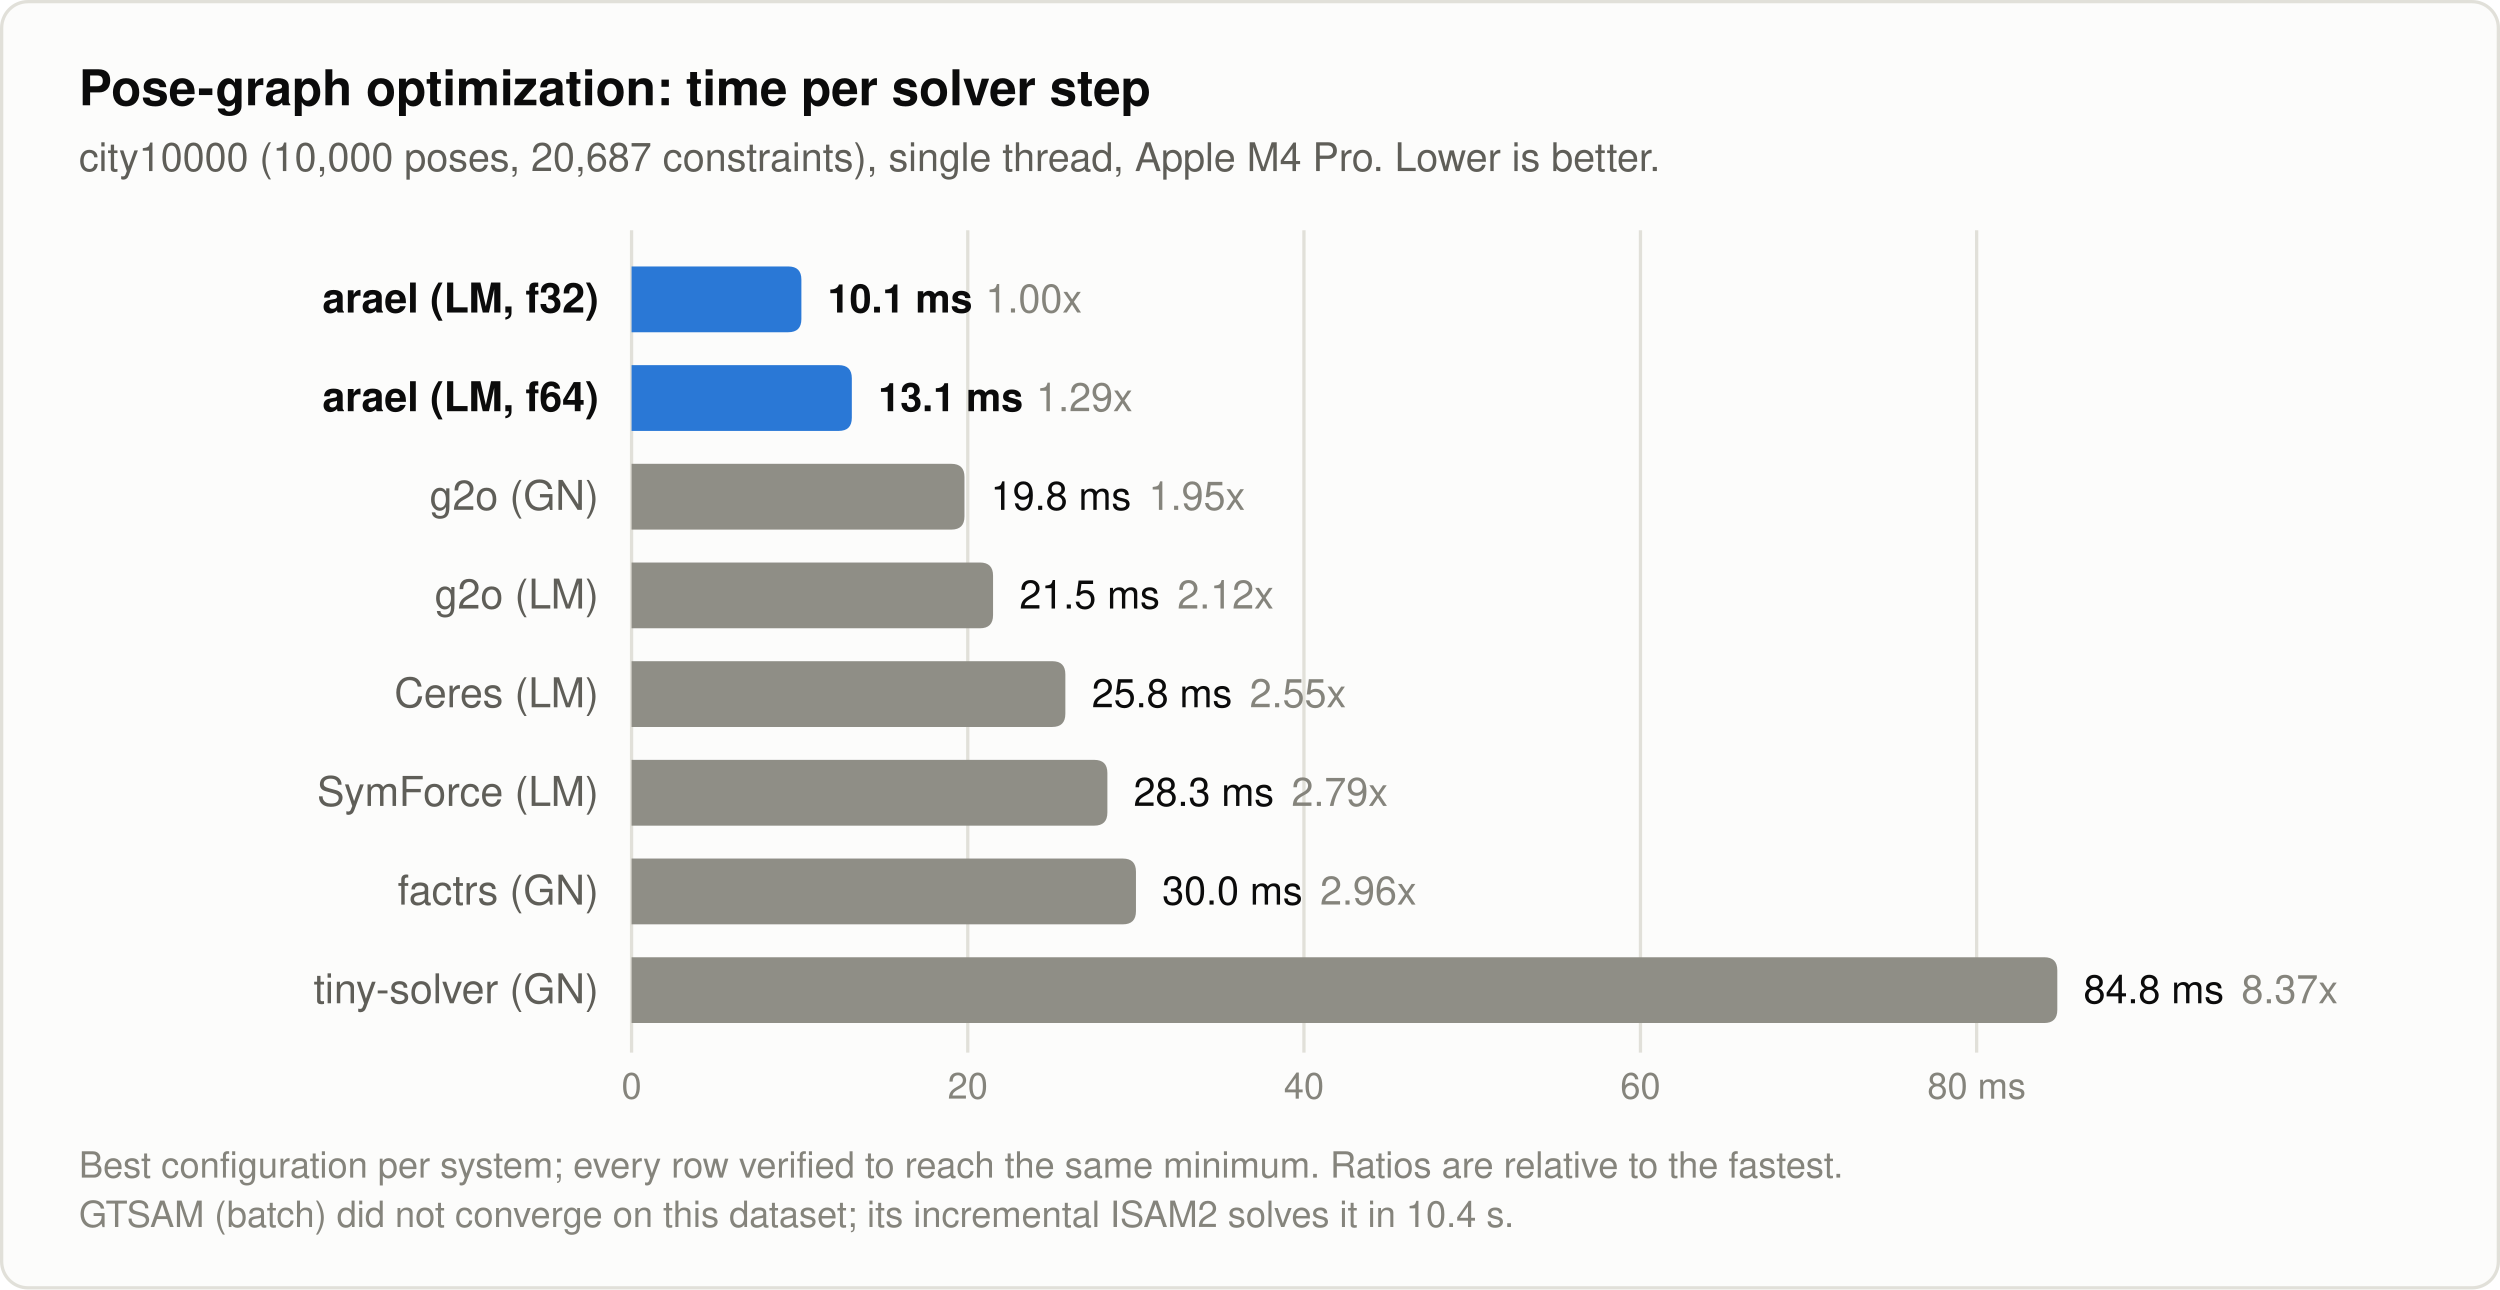
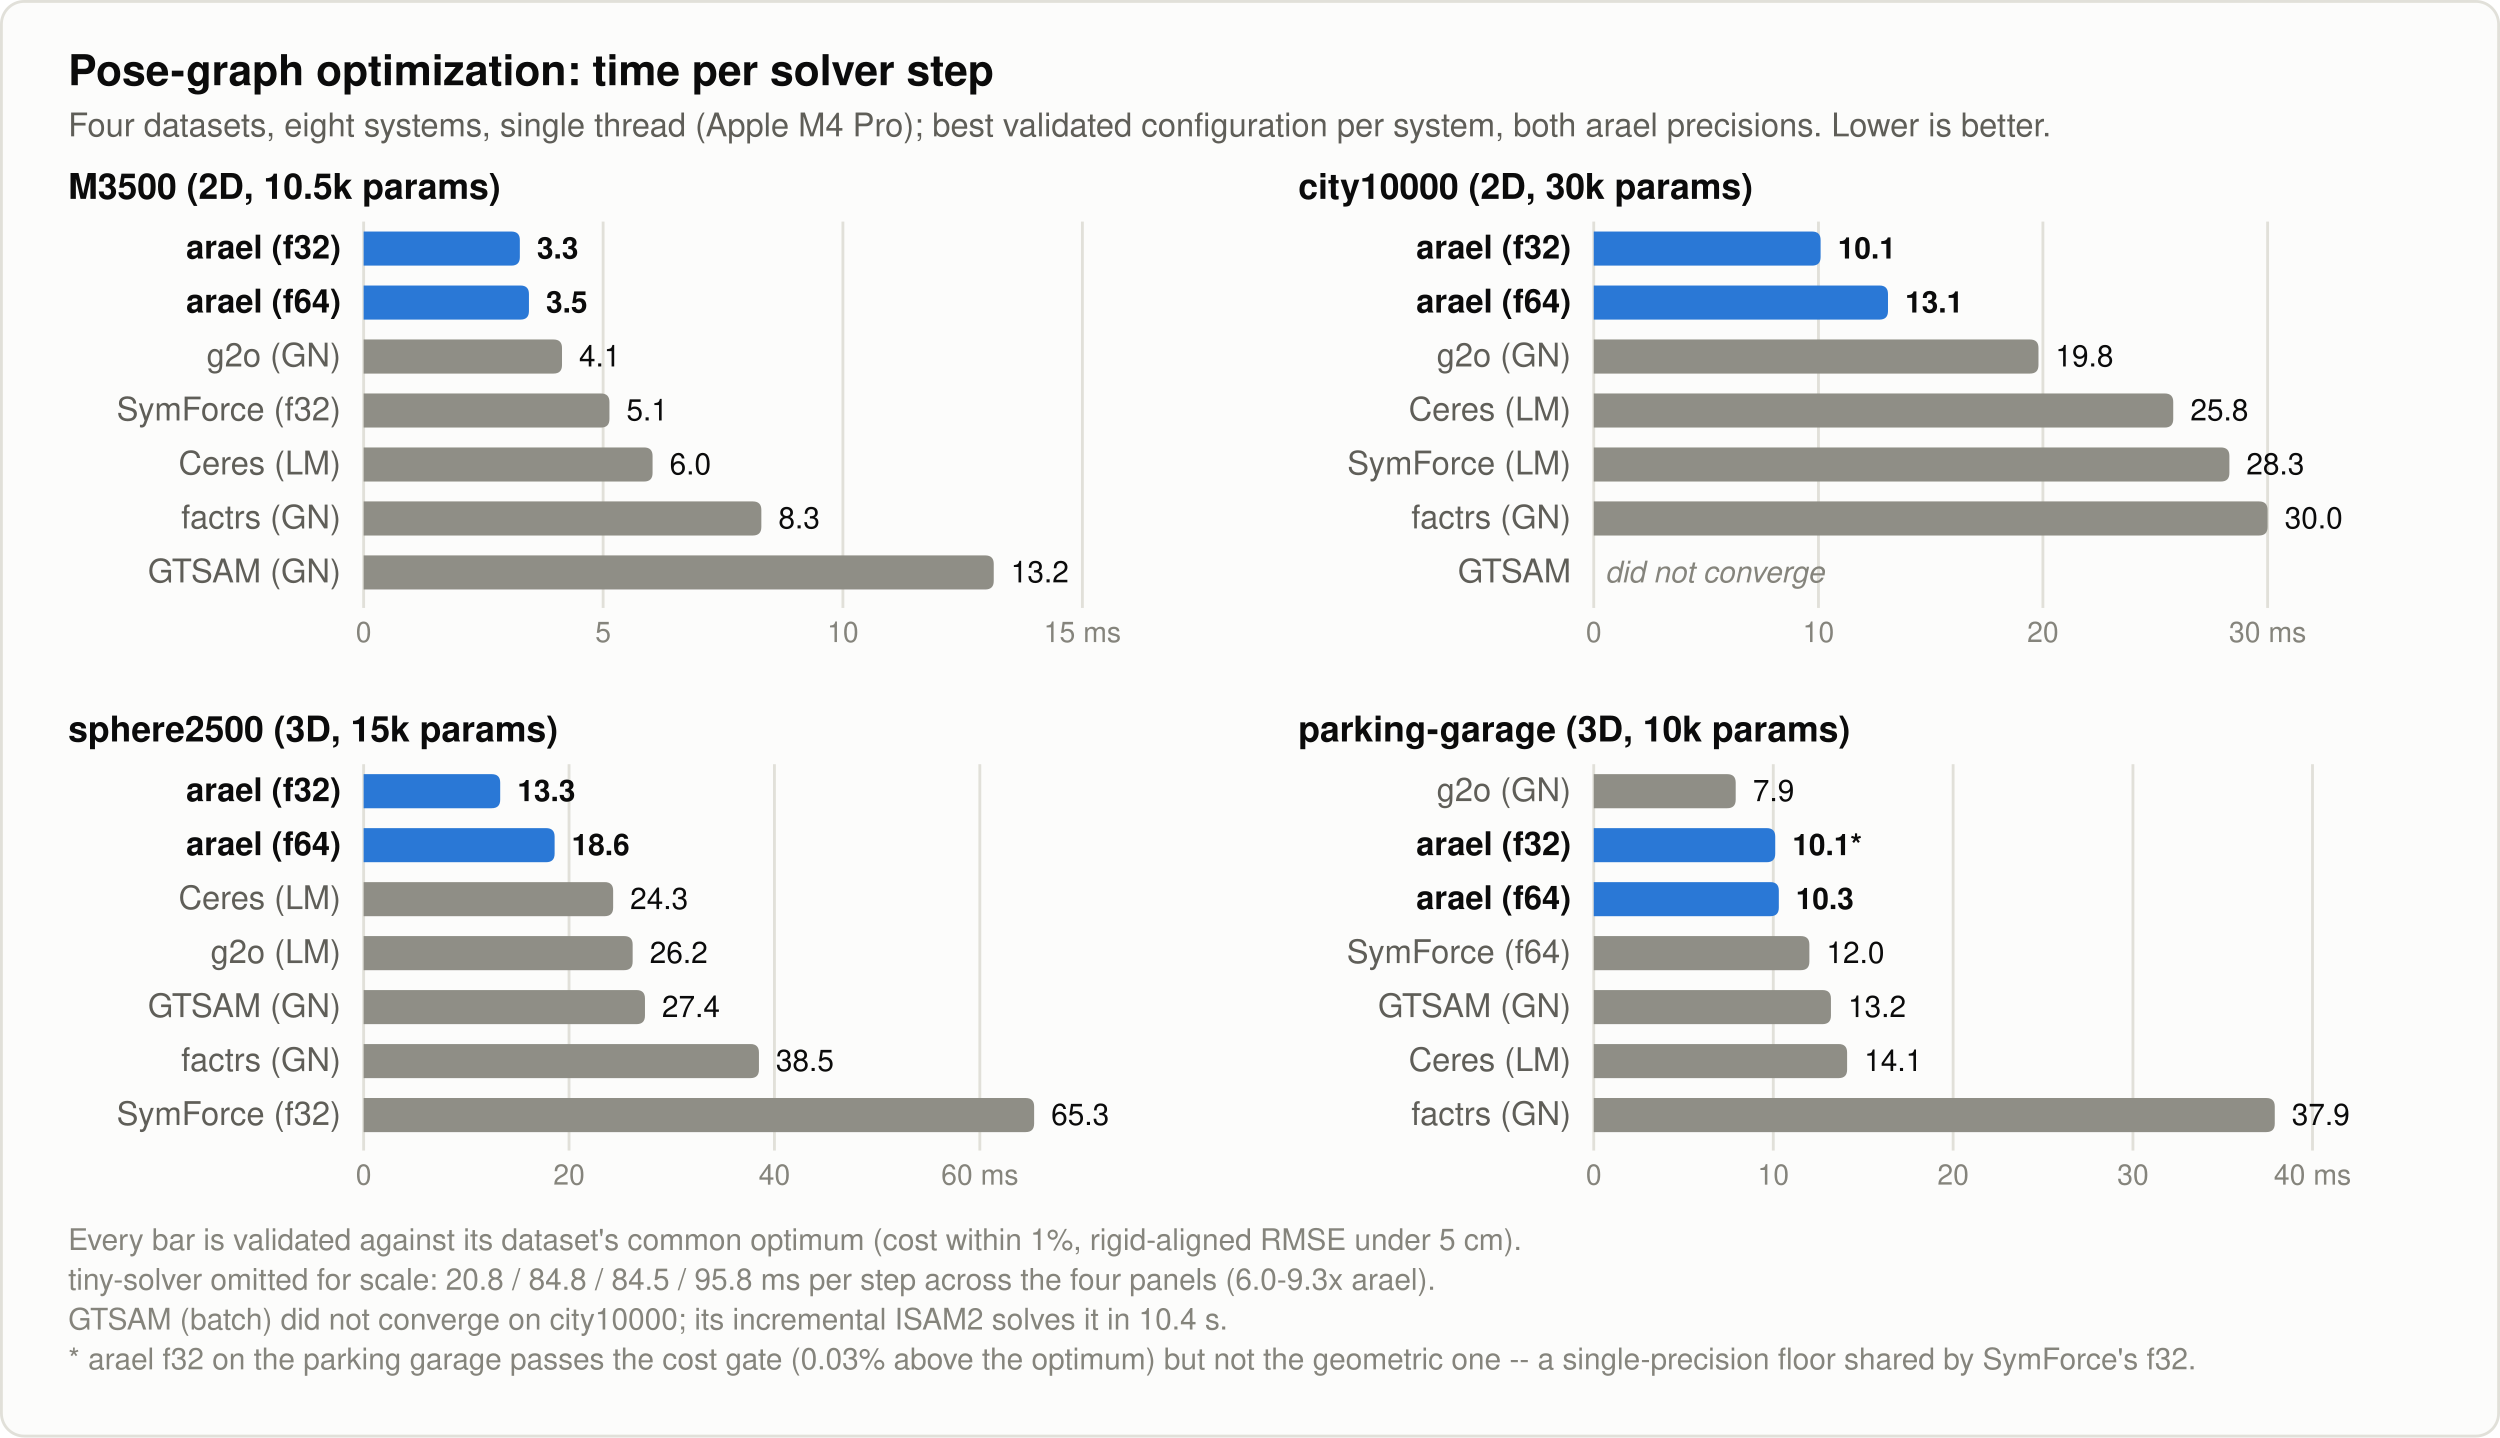
- <svg xmlns="http://www.w3.org/2000/svg" width="760" height="392" viewBox="0 0 760 392" font-family="ui-sans-serif, system-ui, -apple-system, 'Segoe UI', Helvetica, Arial, sans-serif">
-   <rect x="0.5" y="0.5" width="759" height="391" rx="8" fill="#fcfcfb" stroke="#e1e0d9" />
-   <text x="24" y="32" font-size="15" font-weight="600" fill="#0b0b0b">Pose-graph optimization: time per solver step</text>
-   <text x="24" y="52" font-size="12" fill="#5f5e58">city10000 (10,000 poses, 20,687 constraints), single thread, Apple M4 Pro. Lower is better.</text>
-   <line x1="192.0" y1="70" x2="192.0" y2="320" stroke="#e1e0d9" stroke-width="1" />
-   <text x="192.0" y="334" font-size="11" text-anchor="middle" fill="#85847c">0</text>
-   <line x1="294.2" y1="70" x2="294.2" y2="320" stroke="#e1e0d9" stroke-width="1" />
-   <text x="294.2" y="334" font-size="11" text-anchor="middle" fill="#85847c">20</text>
-   <line x1="396.4" y1="70" x2="396.4" y2="320" stroke="#e1e0d9" stroke-width="1" />
-   <text x="396.4" y="334" font-size="11" text-anchor="middle" fill="#85847c">40</text>
-   <line x1="498.7" y1="70" x2="498.7" y2="320" stroke="#e1e0d9" stroke-width="1" />
-   <text x="498.7" y="334" font-size="11" text-anchor="middle" fill="#85847c">60</text>
-   <line x1="600.9" y1="70" x2="600.9" y2="320" stroke="#e1e0d9" stroke-width="1" />
-   <text x="600.9" y="334" font-size="11" text-anchor="middle" fill="#85847c">80 ms</text>
-   <text x="182" y="95.0" font-size="12.5" text-anchor="end" font-weight="600" fill="#0b0b0b">arael (LM, f32)</text>
-   <path d="M192,81.0 L239.622,81.0 Q243.622,81.0 243.622,85.0 L243.622,97.0 Q243.622,101.0 239.622,101.0 L192,101.0 Z" fill="#2a78d6" />
-   <text x="251.6" y="95.0" font-size="12" font-weight="600" fill="#0b0b0b">10.1 ms</text>
-   <text x="299.6" y="95.0" font-size="12" fill="#85847c">1.00x</text>
-   <text x="182" y="125.0" font-size="12.5" text-anchor="end" font-weight="600" fill="#0b0b0b">arael (LM, f64)</text>
-   <path d="M192,111.0 L254.956,111.0 Q258.956,111.0 258.956,115.0 L258.956,127.0 Q258.956,131.0 254.956,131.0 L192,131.0 Z" fill="#2a78d6" />
-   <text x="267.0" y="125.0" font-size="12" font-weight="600" fill="#0b0b0b">13.1 ms</text>
-   <text x="315.0" y="125.0" font-size="12" fill="#85847c">1.29x</text>
-   <text x="182" y="155.0" font-size="12.5" text-anchor="end" fill="#5f5e58">g2o (GN)</text>
-   <path d="M192,141.0 L289.2,141.0 Q293.2,141.0 293.2,145.0 L293.2,157.0 Q293.2,161.0 289.2,161.0 L192,161.0 Z" fill="#8f8e86" />
-   <text x="301.2" y="155.0" font-size="12" fill="#0b0b0b">19.8 ms</text>
-   <text x="349.2" y="155.0" font-size="12" fill="#85847c">1.95x</text>
-   <text x="182" y="185.0" font-size="12.5" text-anchor="end" fill="#5f5e58">g2o (LM)</text>
-   <path d="M192,171.0 L297.889,171.0 Q301.889,171.0 301.889,175.0 L301.889,187.0 Q301.889,191.0 297.889,191.0 L192,191.0 Z" fill="#8f8e86" />
-   <text x="309.9" y="185.0" font-size="12" fill="#0b0b0b">21.5 ms</text>
-   <text x="357.9" y="185.0" font-size="12" fill="#85847c">2.12x</text>
-   <text x="182" y="215.0" font-size="12.5" text-anchor="end" fill="#5f5e58">Ceres (LM)</text>
-   <path d="M192,201.0 L319.867,201.0 Q323.867,201.0 323.867,205.0 L323.867,217.0 Q323.867,221.0 319.867,221.0 L192,221.0 Z" fill="#8f8e86" />
-   <text x="331.9" y="215.0" font-size="12" fill="#0b0b0b">25.8 ms</text>
-   <text x="379.9" y="215.0" font-size="12" fill="#85847c">2.55x</text>
-   <text x="182" y="245.0" font-size="12.5" text-anchor="end" fill="#5f5e58">SymForce (LM)</text>
-   <path d="M192,231.0 L332.644,231.0 Q336.644,231.0 336.644,235.0 L336.644,247.0 Q336.644,251.0 332.644,251.0 L192,251.0 Z" fill="#8f8e86" />
-   <text x="344.6" y="245.0" font-size="12" fill="#0b0b0b">28.3 ms</text>
-   <text x="392.6" y="245.0" font-size="12" fill="#85847c">2.79x</text>
-   <text x="182" y="275.0" font-size="12.5" text-anchor="end" fill="#5f5e58">factrs (GN)</text>
-   <path d="M192,261.0 L341.333,261.0 Q345.333,261.0 345.333,265.0 L345.333,277.0 Q345.333,281.0 341.333,281.0 L192,281.0 Z" fill="#8f8e86" />
-   <text x="353.3" y="275.0" font-size="12" fill="#0b0b0b">30.0 ms</text>
-   <text x="401.3" y="275.0" font-size="12" fill="#85847c">2.96x</text>
-   <text x="182" y="305.0" font-size="12.5" text-anchor="end" fill="#5f5e58">tiny-solver (GN)</text>
-   <path d="M192,291.0 L621.422,291.0 Q625.422,291.0 625.422,295.0 L625.422,307.0 Q625.422,311.0 621.422,311.0 L192,311.0 Z" fill="#8f8e86" />
-   <text x="633.4" y="305.0" font-size="12" fill="#0b0b0b">84.8 ms</text>
-   <text x="681.4" y="305.0" font-size="12" fill="#85847c">8.37x</text>
-   <text x="24" y="358" font-size="11" fill="#85847c">Best configuration per system; every row verified to reach the same minimum. Ratios are relative to the fastest.</text>
-   <text x="24" y="373" font-size="11" fill="#85847c">GTSAM (batch) did not converge on this dataset; its incremental ISAM2 solves it in 10.4 s.</text>
+ <svg xmlns="http://www.w3.org/2000/svg" width="880" height="506" viewBox="0 0 880 506" font-family="ui-sans-serif, system-ui, -apple-system, 'Segoe UI', Helvetica, Arial, sans-serif">
+   <rect x="0.5" y="0.5" width="879" height="505" rx="8" fill="#fcfcfb" stroke="#e1e0d9" />
+   <text x="24" y="30" font-size="15" font-weight="600" fill="#0b0b0b">Pose-graph optimization: time per solver step</text>
+   <text x="24" y="48" font-size="11.5" fill="#5f5e58">Four datasets, eight systems, single thread (Apple M4 Pro); best validated configuration per system, both arael precisions. Lower is better.</text>
+   <text x="24" y="70" font-size="12.5" font-weight="600" fill="#0b0b0b">M3500 (2D, 10.5k params)</text>
+   <line x1="128.0" y1="78" x2="128.0" y2="214" stroke="#e1e0d9" stroke-width="1" />
+   <text x="128.0" y="226" font-size="10" text-anchor="middle" fill="#85847c">0</text>
+   <line x1="212.3" y1="78" x2="212.3" y2="214" stroke="#e1e0d9" stroke-width="1" />
+   <text x="212.3" y="226" font-size="10" text-anchor="middle" fill="#85847c">5</text>
+   <line x1="296.7" y1="78" x2="296.7" y2="214" stroke="#e1e0d9" stroke-width="1" />
+   <text x="296.7" y="226" font-size="10" text-anchor="middle" fill="#85847c">10</text>
+   <line x1="381.0" y1="78" x2="381.0" y2="214" stroke="#e1e0d9" stroke-width="1" />
+   <text x="381.0" y="226" font-size="10" text-anchor="middle" fill="#85847c">15 ms</text>
+   <text x="120" y="91.0" font-size="11.5" text-anchor="end" font-weight="600" fill="#0b0b0b">arael (f32)</text>
+   <path d="M128,81.5 L179.985,81.5 Q182.985,81.5 182.985,84.5 L182.985,90.5 Q182.985,93.5 179.985,93.5 L128,93.5 Z" fill="#2a78d6" />
+   <text x="189.0" y="91.0" font-size="10.5" font-weight="600" fill="#0b0b0b">3.3</text>
+   <text x="120" y="110.0" font-size="11.5" text-anchor="end" font-weight="600" fill="#0b0b0b">arael (f64)</text>
+   <path d="M128,100.5 L183.19,100.5 Q186.19,100.5 186.19,103.5 L186.19,109.5 Q186.19,112.5 183.19,112.5 L128,112.5 Z" fill="#2a78d6" />
+   <text x="192.2" y="110.0" font-size="10.5" font-weight="600" fill="#0b0b0b">3.5</text>
+   <text x="120" y="129.0" font-size="11.5" text-anchor="end" fill="#5f5e58">g2o (GN)</text>
+   <path d="M128,119.5 L194.828,119.5 Q197.828,119.5 197.828,122.5 L197.828,128.5 Q197.828,131.5 194.828,131.5 L128,131.5 Z" fill="#8f8e86" />
+   <text x="203.8" y="129.0" font-size="10.5" fill="#0b0b0b">4.1</text>
+   <text x="120" y="148.0" font-size="11.5" text-anchor="end" fill="#5f5e58">SymForce (f32)</text>
+   <path d="M128,138.5 L211.526,138.5 Q214.526,138.5 214.526,141.5 L214.526,147.5 Q214.526,150.5 211.526,150.5 L128,150.5 Z" fill="#8f8e86" />
+   <text x="220.5" y="148.0" font-size="10.5" fill="#0b0b0b">5.1</text>
+   <text x="120" y="167.0" font-size="11.5" text-anchor="end" fill="#5f5e58">Ceres (LM)</text>
+   <path d="M128,157.5 L226.706,157.5 Q229.706,157.5 229.706,160.5 L229.706,166.5 Q229.706,169.5 226.706,169.5 L128,169.5 Z" fill="#8f8e86" />
+   <text x="235.7" y="167.0" font-size="10.5" fill="#0b0b0b">6.0</text>
+   <text x="120" y="186.0" font-size="11.5" text-anchor="end" fill="#5f5e58">factrs (GN)</text>
+   <path d="M128,176.5 L264.993,176.5 Q267.993,176.5 267.993,179.5 L267.993,185.5 Q267.993,188.5 264.993,188.5 L128,188.5 Z" fill="#8f8e86" />
+   <text x="274.0" y="186.0" font-size="10.5" fill="#0b0b0b">8.3</text>
+   <text x="120" y="205.0" font-size="11.5" text-anchor="end" fill="#5f5e58">GTSAM (GN)</text>
+   <path d="M128,195.5 L346.797,195.5 Q349.797,195.5 349.797,198.5 L349.797,204.5 Q349.797,207.5 346.797,207.5 L128,207.5 Z" fill="#8f8e86" />
+   <text x="355.8" y="205.0" font-size="10.5" fill="#0b0b0b">13.2</text>
+   <text x="457" y="70" font-size="12.5" font-weight="600" fill="#0b0b0b">city10000 (2D, 30k params)</text>
+   <line x1="561.0" y1="78" x2="561.0" y2="214" stroke="#e1e0d9" stroke-width="1" />
+   <text x="561.0" y="226" font-size="10" text-anchor="middle" fill="#85847c">0</text>
+   <line x1="640.1" y1="78" x2="640.1" y2="214" stroke="#e1e0d9" stroke-width="1" />
+   <text x="640.1" y="226" font-size="10" text-anchor="middle" fill="#85847c">10</text>
+   <line x1="719.1" y1="78" x2="719.1" y2="214" stroke="#e1e0d9" stroke-width="1" />
+   <text x="719.1" y="226" font-size="10" text-anchor="middle" fill="#85847c">20</text>
+   <line x1="798.2" y1="78" x2="798.2" y2="214" stroke="#e1e0d9" stroke-width="1" />
+   <text x="798.2" y="226" font-size="10" text-anchor="middle" fill="#85847c">30 ms</text>
+   <text x="553" y="91.0" font-size="11.5" text-anchor="end" font-weight="600" fill="#0b0b0b">arael (f32)</text>
+   <path d="M561,81.5 L637.853,81.5 Q640.853,81.5 640.853,84.5 L640.853,90.5 Q640.853,93.5 637.853,93.5 L561,93.5 Z" fill="#2a78d6" />
+   <text x="646.9" y="91.0" font-size="10.5" font-weight="600" fill="#0b0b0b">10.1</text>
+   <text x="553" y="110.0" font-size="11.5" text-anchor="end" font-weight="600" fill="#0b0b0b">arael (f64)</text>
+   <path d="M561,100.5 L661.572,100.5 Q664.572,100.5 664.572,103.5 L664.572,109.5 Q664.572,112.5 661.572,112.5 L561,112.5 Z" fill="#2a78d6" />
+   <text x="670.6" y="110.0" font-size="10.5" font-weight="600" fill="#0b0b0b">13.1</text>
+   <text x="553" y="129.0" font-size="11.5" text-anchor="end" fill="#5f5e58">g2o (GN)</text>
+   <path d="M561,119.5 L714.544,119.5 Q717.544,119.5 717.544,122.5 L717.544,128.5 Q717.544,131.5 714.544,131.5 L561,131.5 Z" fill="#8f8e86" />
+   <text x="723.5" y="129.0" font-size="10.5" fill="#0b0b0b">19.8</text>
+   <text x="553" y="148.0" font-size="11.5" text-anchor="end" fill="#5f5e58">Ceres (LM)</text>
+   <path d="M561,138.5 L761.981,138.5 Q764.981,138.5 764.981,141.5 L764.981,147.5 Q764.981,150.5 761.981,150.5 L561,150.5 Z" fill="#8f8e86" />
+   <text x="771.0" y="148.0" font-size="10.5" fill="#0b0b0b">25.8</text>
+   <text x="553" y="167.0" font-size="11.5" text-anchor="end" fill="#5f5e58">SymForce (LM)</text>
+   <path d="M561,157.5 L781.747,157.5 Q784.747,157.5 784.747,160.5 L784.747,166.5 Q784.747,169.5 781.747,169.5 L561,169.5 Z" fill="#8f8e86" />
+   <text x="790.7" y="167.0" font-size="10.5" fill="#0b0b0b">28.3</text>
+   <text x="553" y="186.0" font-size="11.5" text-anchor="end" fill="#5f5e58">factrs (GN)</text>
+   <path d="M561,176.5 L795.188,176.5 Q798.188,176.5 798.188,179.5 L798.188,185.5 Q798.188,188.5 795.188,188.5 L561,188.5 Z" fill="#8f8e86" />
+   <text x="804.2" y="186.0" font-size="10.5" fill="#0b0b0b">30.0</text>
+   <text x="553" y="205.0" font-size="11.5" text-anchor="end" fill="#5f5e58">GTSAM</text>
+   <text x="565" y="205.0" font-size="10.5" font-style="italic" fill="#85847c">did not converge</text>
+   <text x="24" y="261" font-size="12.5" font-weight="600" fill="#0b0b0b">sphere2500 (3D, 15k params)</text>
+   <line x1="128.0" y1="269" x2="128.0" y2="405" stroke="#e1e0d9" stroke-width="1" />
+   <text x="128.0" y="417" font-size="10" text-anchor="middle" fill="#85847c">0</text>
+   <line x1="200.3" y1="269" x2="200.3" y2="405" stroke="#e1e0d9" stroke-width="1" />
+   <text x="200.3" y="417" font-size="10" text-anchor="middle" fill="#85847c">20</text>
+   <line x1="272.6" y1="269" x2="272.6" y2="405" stroke="#e1e0d9" stroke-width="1" />
+   <text x="272.6" y="417" font-size="10" text-anchor="middle" fill="#85847c">40</text>
+   <line x1="344.9" y1="269" x2="344.9" y2="405" stroke="#e1e0d9" stroke-width="1" />
+   <text x="344.9" y="417" font-size="10" text-anchor="middle" fill="#85847c">60 ms</text>
+   <text x="120" y="282.0" font-size="11.5" text-anchor="end" font-weight="600" fill="#0b0b0b">arael (f32)</text>
+   <path d="M128,272.5 L173.07,272.5 Q176.07,272.5 176.07,275.5 L176.07,281.5 Q176.07,284.5 173.07,284.5 L128,284.5 Z" fill="#2a78d6" />
+   <text x="182.1" y="282.0" font-size="10.5" font-weight="600" fill="#0b0b0b">13.3</text>
+   <text x="120" y="301.0" font-size="11.5" text-anchor="end" font-weight="600" fill="#0b0b0b">arael (f64)</text>
+   <path d="M128,291.5 L192.226,291.5 Q195.226,291.5 195.226,294.5 L195.226,300.5 Q195.226,303.5 192.226,303.5 L128,303.5 Z" fill="#2a78d6" />
+   <text x="201.2" y="301.0" font-size="10.5" font-weight="600" fill="#0b0b0b">18.6</text>
+   <text x="120" y="320.0" font-size="11.5" text-anchor="end" fill="#5f5e58">Ceres (LM)</text>
+   <path d="M128,310.5 L212.827,310.5 Q215.827,310.5 215.827,313.5 L215.827,319.5 Q215.827,322.5 212.827,322.5 L128,322.5 Z" fill="#8f8e86" />
+   <text x="221.8" y="320.0" font-size="10.5" fill="#0b0b0b">24.3</text>
+   <text x="120" y="339.0" font-size="11.5" text-anchor="end" fill="#5f5e58">g2o (LM)</text>
+   <path d="M128,329.5 L219.694,329.5 Q222.694,329.5 222.694,332.5 L222.694,338.5 Q222.694,341.5 219.694,341.5 L128,341.5 Z" fill="#8f8e86" />
+   <text x="228.7" y="339.0" font-size="10.5" fill="#0b0b0b">26.2</text>
+   <text x="120" y="358.0" font-size="11.5" text-anchor="end" fill="#5f5e58">GTSAM (GN)</text>
+   <path d="M128,348.5 L224.031,348.5 Q227.031,348.5 227.031,351.5 L227.031,357.5 Q227.031,360.5 224.031,360.5 L128,360.5 Z" fill="#8f8e86" />
+   <text x="233.0" y="358.0" font-size="10.5" fill="#0b0b0b">27.4</text>
+   <text x="120" y="377.0" font-size="11.5" text-anchor="end" fill="#5f5e58">factrs (GN)</text>
+   <path d="M128,367.5 L264.15,367.5 Q267.15,367.5 267.15,370.5 L267.15,376.5 Q267.15,379.5 264.15,379.5 L128,379.5 Z" fill="#8f8e86" />
+   <text x="273.1" y="377.0" font-size="10.5" fill="#0b0b0b">38.5</text>
+   <text x="120" y="396.0" font-size="11.5" text-anchor="end" fill="#5f5e58">SymForce (f32)</text>
+   <path d="M128,386.5 L361.013,386.5 Q364.013,386.5 364.013,389.5 L364.013,395.5 Q364.013,398.5 361.013,398.5 L128,398.5 Z" fill="#8f8e86" />
+   <text x="370.0" y="396.0" font-size="10.5" fill="#0b0b0b">65.3</text>
+   <text x="457" y="261" font-size="12.5" font-weight="600" fill="#0b0b0b">parking-garage (3D, 10k params)</text>
+   <line x1="561.0" y1="269" x2="561.0" y2="405" stroke="#e1e0d9" stroke-width="1" />
+   <text x="561.0" y="417" font-size="10" text-anchor="middle" fill="#85847c">0</text>
+   <line x1="624.2" y1="269" x2="624.2" y2="405" stroke="#e1e0d9" stroke-width="1" />
+   <text x="624.2" y="417" font-size="10" text-anchor="middle" fill="#85847c">10</text>
+   <line x1="687.5" y1="269" x2="687.5" y2="405" stroke="#e1e0d9" stroke-width="1" />
+   <text x="687.5" y="417" font-size="10" text-anchor="middle" fill="#85847c">20</text>
+   <line x1="750.8" y1="269" x2="750.8" y2="405" stroke="#e1e0d9" stroke-width="1" />
+   <text x="750.8" y="417" font-size="10" text-anchor="middle" fill="#85847c">30</text>
+   <line x1="814.0" y1="269" x2="814.0" y2="405" stroke="#e1e0d9" stroke-width="1" />
+   <text x="814.0" y="417" font-size="10" text-anchor="middle" fill="#85847c">40 ms</text>
+   <text x="553" y="282.0" font-size="11.5" text-anchor="end" fill="#5f5e58">g2o (GN)</text>
+   <path d="M561,272.5 L607.967,272.5 Q610.967,272.5 610.967,275.5 L610.967,281.5 Q610.967,284.5 607.967,284.5 L561,284.5 Z" fill="#8f8e86" />
+   <text x="617.0" y="282.0" font-size="10.5" fill="#0b0b0b">7.9</text>
+   <text x="553" y="301.0" font-size="11.5" text-anchor="end" font-weight="600" fill="#0b0b0b">arael (f32)</text>
+   <path d="M561,291.5 L621.883,291.5 Q624.883,291.5 624.883,294.5 L624.883,300.5 Q624.883,303.5 621.883,303.5 L561,303.5 Z" fill="#2a78d6" />
+   <text x="630.9" y="301.0" font-size="10.5" font-weight="600" fill="#0b0b0b">10.1*</text>
+   <text x="553" y="320.0" font-size="11.5" text-anchor="end" font-weight="600" fill="#0b0b0b">arael (f64)</text>
+   <path d="M561,310.5 L623.148,310.5 Q626.148,310.5 626.148,313.5 L626.148,319.5 Q626.148,322.5 623.148,322.5 L561,322.5 Z" fill="#2a78d6" />
+   <text x="632.1" y="320.0" font-size="10.5" font-weight="600" fill="#0b0b0b">10.3</text>
+   <text x="553" y="339.0" font-size="11.5" text-anchor="end" fill="#5f5e58">SymForce (f64)</text>
+   <path d="M561,329.5 L633.9,329.5 Q636.9,329.5 636.9,332.5 L636.9,338.5 Q636.9,341.5 633.9,341.5 L561,341.5 Z" fill="#8f8e86" />
+   <text x="642.9" y="339.0" font-size="10.5" fill="#0b0b0b">12.0</text>
+   <text x="553" y="358.0" font-size="11.5" text-anchor="end" fill="#5f5e58">GTSAM (GN)</text>
+   <path d="M561,348.5 L641.49,348.5 Q644.49,348.5 644.49,351.5 L644.49,357.5 Q644.49,360.5 641.49,360.5 L561,360.5 Z" fill="#8f8e86" />
+   <text x="650.5" y="358.0" font-size="10.5" fill="#0b0b0b">13.2</text>
+   <text x="553" y="377.0" font-size="11.5" text-anchor="end" fill="#5f5e58">Ceres (LM)</text>
+   <path d="M561,367.5 L647.183,367.5 Q650.183,367.5 650.183,370.5 L650.183,376.5 Q650.183,379.5 647.183,379.5 L561,379.5 Z" fill="#8f8e86" />
+   <text x="656.2" y="377.0" font-size="10.5" fill="#0b0b0b">14.1</text>
+   <text x="553" y="396.0" font-size="11.5" text-anchor="end" fill="#5f5e58">factrs (GN)</text>
+   <path d="M561,386.5 L797.717,386.5 Q800.717,386.5 800.717,389.5 L800.717,395.5 Q800.717,398.5 797.717,398.5 L561,398.5 Z" fill="#8f8e86" />
+   <text x="806.7" y="396.0" font-size="10.5" fill="#0b0b0b">37.9</text>
+   <text x="24" y="440" font-size="10.5" fill="#85847c">Every bar is validated against its dataset's common optimum (cost within 1%, rigid-aligned RMSE under 5 cm).</text>
+   <text x="24" y="454" font-size="10.5" fill="#85847c">tiny-solver omitted for scale: 20.8 / 84.8 / 84.5 / 95.8 ms per step across the four panels (6.0-9.3x arael).</text>
+   <text x="24" y="468" font-size="10.5" fill="#85847c">GTSAM (batch) did not converge on city10000; its incremental ISAM2 solves it in 10.4 s.</text>
+   <text x="24" y="482" font-size="10.5" fill="#85847c">* arael f32 on the parking garage passes the cost gate (0.03% above the optimum) but not the geometric one -- a single-precision floor shared by SymForce's f32.</text>
</svg>
